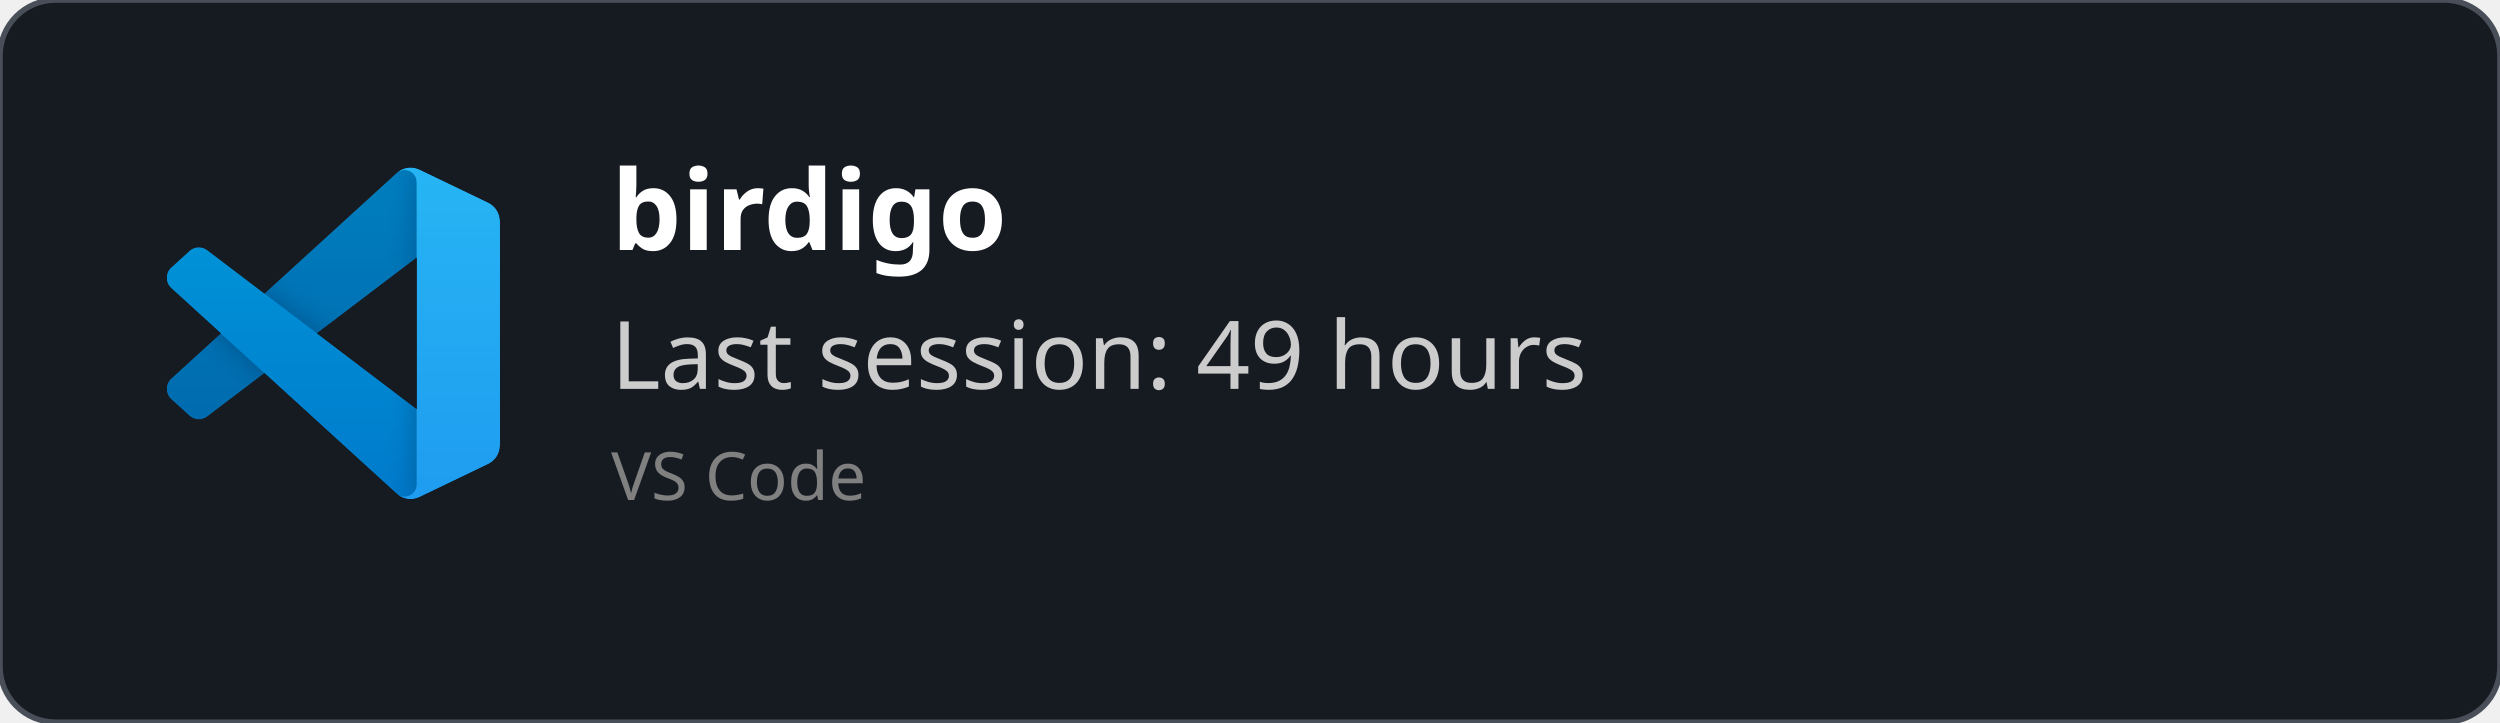
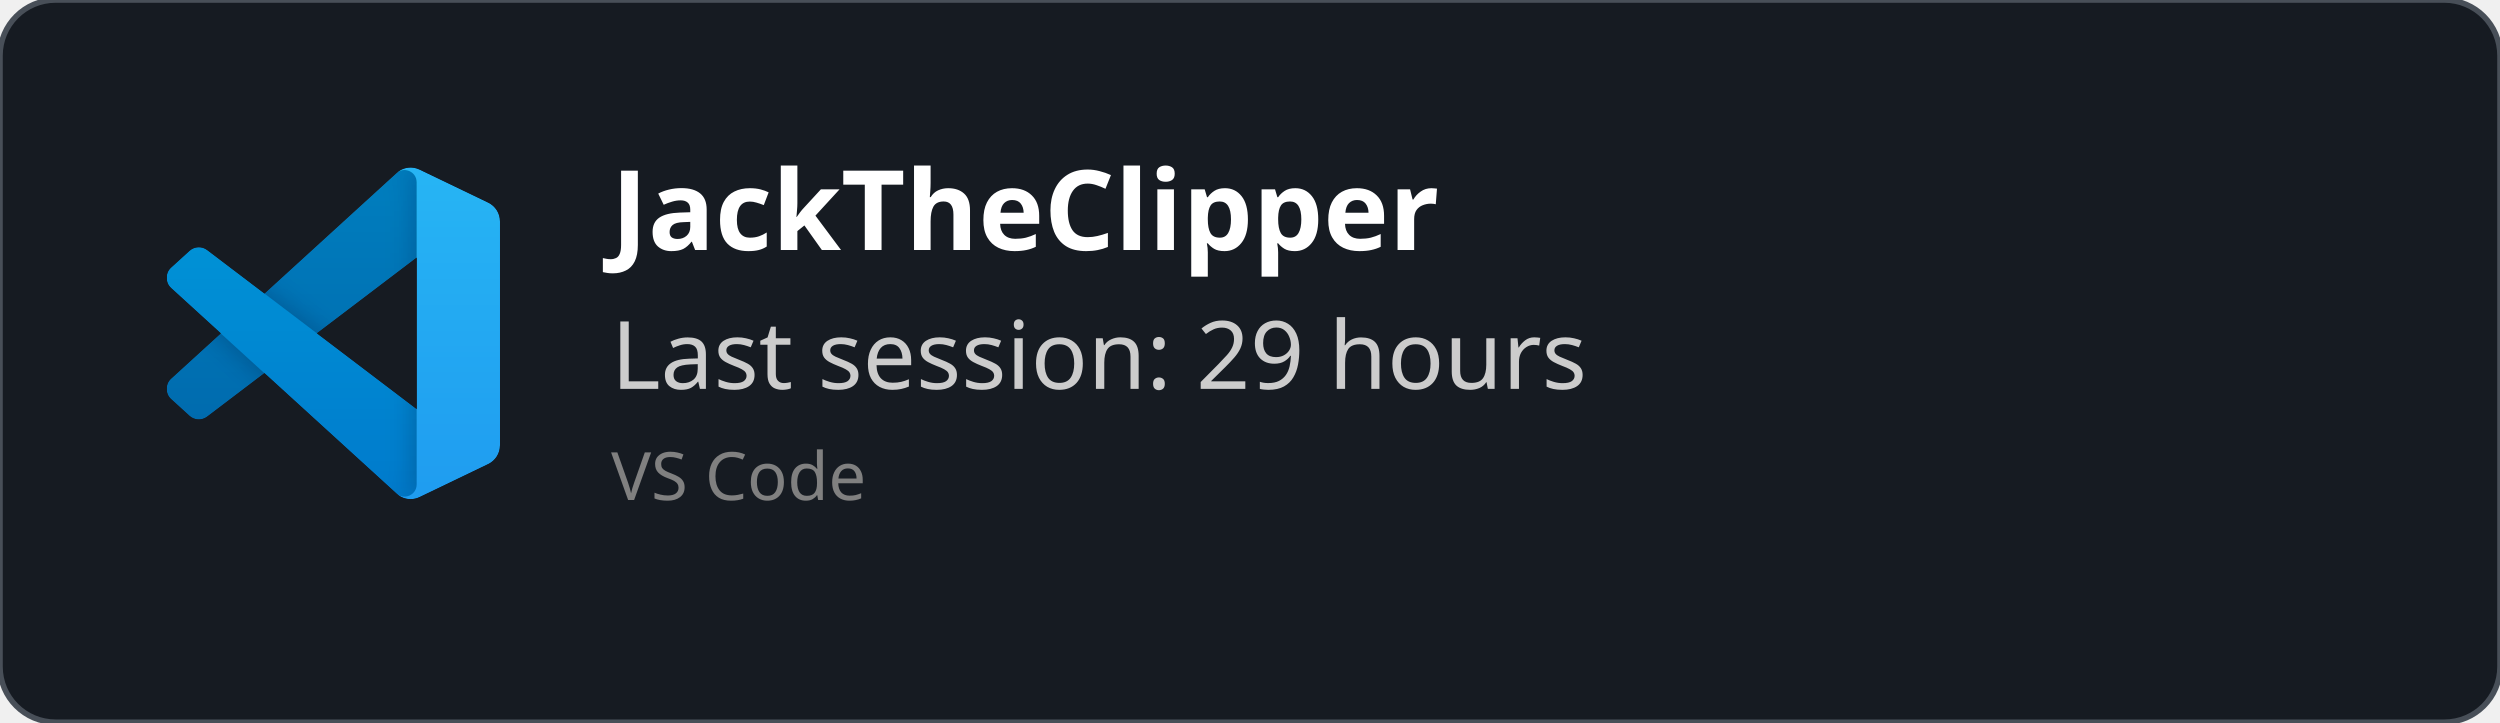
<svg xmlns="http://www.w3.org/2000/svg" width="450" height="130" viewBox="0 0 450 130" fill="none" role="img">
  <style>
    *{
        font-family: 'Segoe UI', Ubuntu, monospace
    }
    </style>
  <defs>
    <clipPath id="horizontalClip" x="20" y="20" width="500" height="200">
      <rect x="90" y="20" width="300" height="50" />
    </clipPath>
  </defs>
  <rect width="450" height="130" fill="rgba(22,27,34)" stroke="#484f58" stroke-width="1" fill-opacity="1" stroke-opacity="1" x="0" y="0" rx="10px" ry="10px">
    </rect>
  <svg width="60" height="60" x="30" y="30" viewBox="0 0 100 100" fill="none" id="vscode">
    <mask id="mask0" mask-type="alpha" maskUnits="userSpaceOnUse" x="0" y="0" width="100" height="100">
      <path fill-rule="evenodd" clip-rule="evenodd" d="M70.912 99.317C72.487 99.931 74.283 99.891 75.873 99.126L96.461 89.22C98.624 88.179 100 85.989 100 83.587V16.413C100 14.011 98.624 11.822 96.461 10.781L75.873 0.874C73.786 -0.13 71.345 0.116 69.513 1.447C69.252 1.637 69.003 1.849 68.769 2.083L29.355 38.041L12.187 25.01C10.589 23.797 8.354 23.896 6.869 25.246L1.363 30.255C-0.453 31.906 -0.455 34.763 1.359 36.417L16.247 50L1.359 63.583C-0.455 65.237 -0.453 68.094 1.363 69.745L6.869 74.754C8.354 76.104 10.589 76.204 12.187 74.99L29.355 61.959L68.769 97.917C69.392 98.541 70.125 99.01 70.912 99.317ZM75.015 27.299L45.109 50L75.015 72.701V27.299Z" fill="white" />
    </mask>
    <g mask="url(#mask0)">
      <path d="M96.461 10.796L75.857 0.876C73.472 -0.273 70.622 0.212 68.75 2.083L1.299 63.583C-0.516 65.237 -0.514 68.094 1.303 69.745L6.813 74.754C8.298 76.104 10.535 76.204 12.134 74.99L93.361 13.37C96.086 11.303 100 13.246 100 16.667V16.427C100 14.027 98.625 11.838 96.461 10.796Z" fill="#0065A9" />
      <g filter="url(#filter0_d)">
        <path d="M96.461 89.204L75.857 99.124C73.472 100.273 70.622 99.788 68.75 97.917L1.299 36.417C-0.516 34.763 -0.514 31.906 1.303 30.255L6.813 25.246C8.298 23.896 10.535 23.796 12.134 25.009L93.361 86.63C96.086 88.697 100 86.754 100 83.333V83.573C100 85.974 98.625 88.162 96.461 89.204Z" fill="#007ACC" />
      </g>
      <g filter="url(#filter1_d)">
        <path d="M75.858 99.126C73.472 100.274 70.622 99.788 68.75 97.917C71.056 100.223 75 98.59 75 95.328V4.672C75 1.41 71.056 -0.223 68.75 2.083C70.622 0.211 73.472 -0.274 75.858 0.874L96.459 10.781C98.623 11.822 100 14.011 100 16.413V83.587C100 85.989 98.623 88.179 96.459 89.22L75.858 99.126Z" fill="#1F9CF0" />
      </g>
      <g style="mix-blend-mode:overlay" opacity="0.25">
        <path fill-rule="evenodd" clip-rule="evenodd" d="M70.851 99.317C72.426 99.931 74.222 99.891 75.812 99.126L96.4 89.22C98.563 88.179 99.939 85.989 99.939 83.587V16.413C99.939 14.011 98.564 11.822 96.4 10.781L75.812 0.874C73.725 -0.13 71.284 0.116 69.453 1.447C69.191 1.637 68.942 1.849 68.708 2.083L29.294 38.041L12.126 25.01C10.528 23.796 8.293 23.896 6.809 25.246L1.302 30.255C-0.513 31.906 -0.515 34.763 1.298 36.417L16.186 50L1.298 63.583C-0.515 65.237 -0.513 68.094 1.302 69.745L6.809 74.754C8.293 76.104 10.528 76.204 12.126 74.99L29.294 61.959L68.708 97.917C69.332 98.54 70.064 99.01 70.851 99.317ZM74.954 27.299L45.048 50L74.954 72.701V27.299Z" fill="url(#paint0_linear)" />
      </g>
    </g>
    <defs>
      <filter id="filter0_d" x="-8.394" y="15.829" width="116.727" height="92.246" filterUnits="userSpaceOnUse" color-interpolation-filters="sRGB">
        <feFlood flood-opacity="0" result="BackgroundImageFix" />
        <feColorMatrix in="SourceAlpha" type="matrix" values="0 0 0 0 0 0 0 0 0 0 0 0 0 0 0 0 0 0 127 0" />
        <feOffset />
        <feGaussianBlur stdDeviation="4.167" />
        <feColorMatrix type="matrix" values="0 0 0 0 0 0 0 0 0 0 0 0 0 0 0 0 0 0 0.25 0" />
        <feBlend mode="overlay" in2="BackgroundImageFix" result="effect1_dropShadow" />
        <feBlend mode="normal" in="SourceGraphic" in2="effect1_dropShadow" result="shape" />
      </filter>
      <filter id="filter1_d" x="60.417" y="-8.076" width="47.917" height="116.151" filterUnits="userSpaceOnUse" color-interpolation-filters="sRGB">
        <feFlood flood-opacity="0" result="BackgroundImageFix" />
        <feColorMatrix in="SourceAlpha" type="matrix" values="0 0 0 0 0 0 0 0 0 0 0 0 0 0 0 0 0 0 127 0" />
        <feOffset />
        <feGaussianBlur stdDeviation="4.167" />
        <feColorMatrix type="matrix" values="0 0 0 0 0 0 0 0 0 0 0 0 0 0 0 0 0 0 0.25 0" />
        <feBlend mode="overlay" in2="BackgroundImageFix" result="effect1_dropShadow" />
        <feBlend mode="normal" in="SourceGraphic" in2="effect1_dropShadow" result="shape" />
      </filter>
      <linearGradient id="paint0_linear" x1="49.939" y1="0.258" x2="49.939" y2="99.742" gradientUnits="userSpaceOnUse">
        <stop stop-color="white" />
        <stop offset="1" stop-color="white" stop-opacity="0" />
      </linearGradient>
    </defs>
  </svg>
  <text x="110" y="45" font-size="20" clip-path="url(#horizontalClip)" font-weight="bold" font-family="Ubuntu" fill="white">
-     birdigo
+     JackTheClipper
    </text>
  <text x="110" y="70" font-size="17px" font-family="Ubuntu" fill="#ccc">
-     Last session: 49 hours
+     Last session: 29 hours
    </text>
  <text x="110" y="90" font-size="12px" font-family="Ubuntu" fill="grey">
    VS Code
    </text>
</svg>
